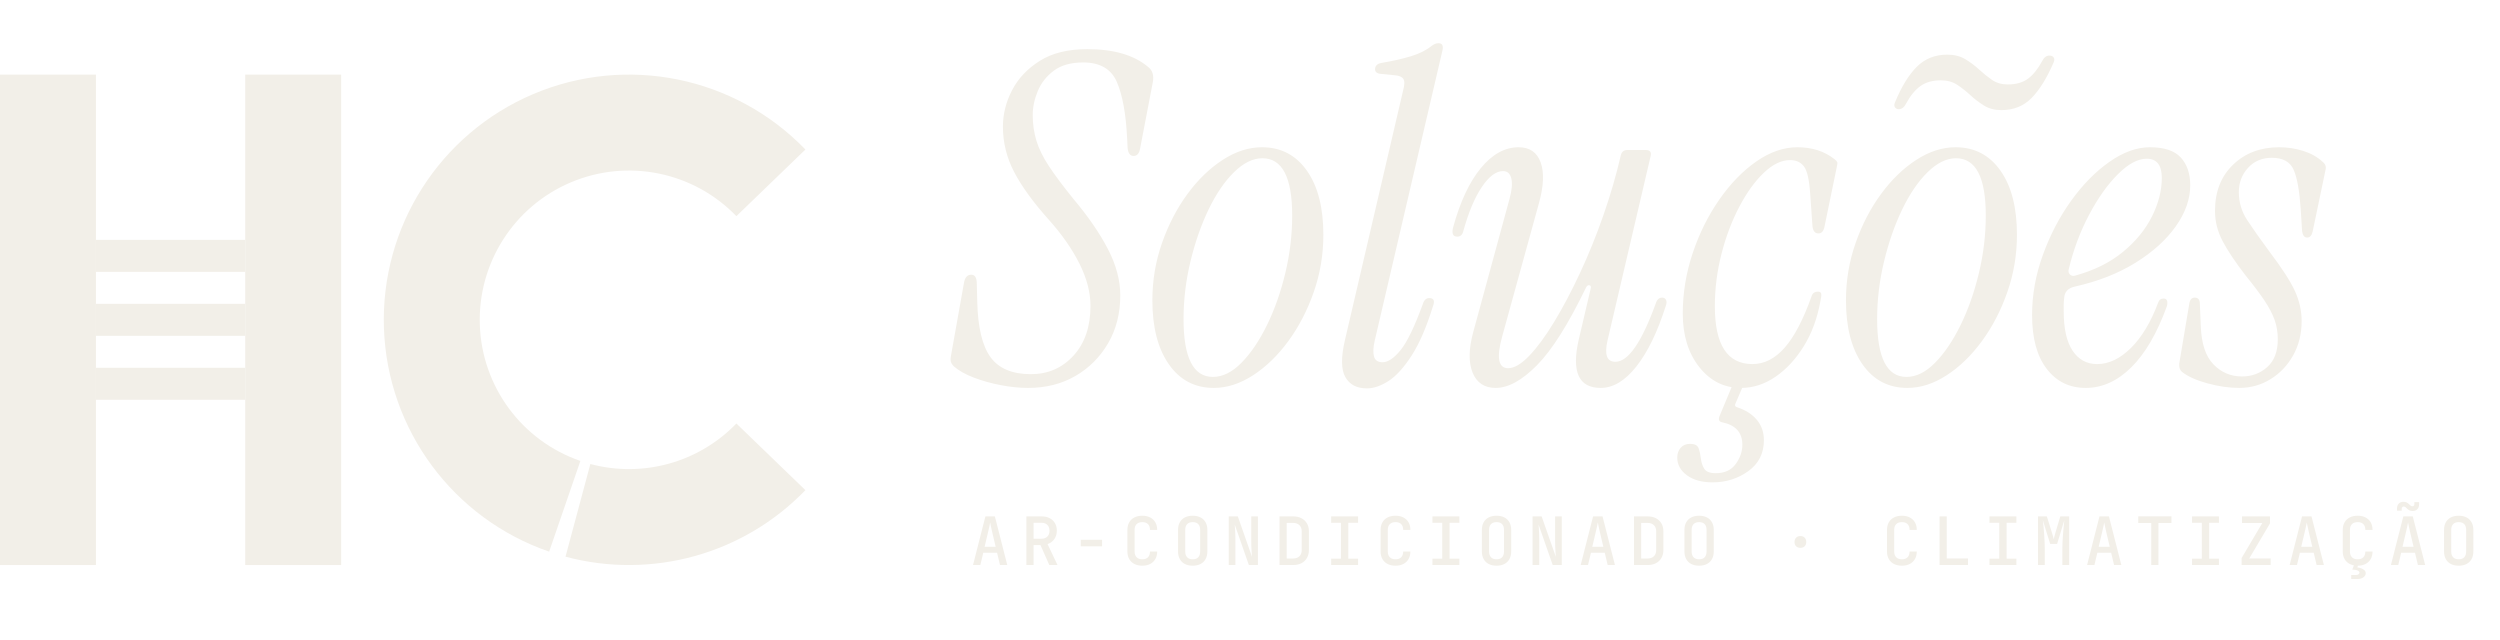
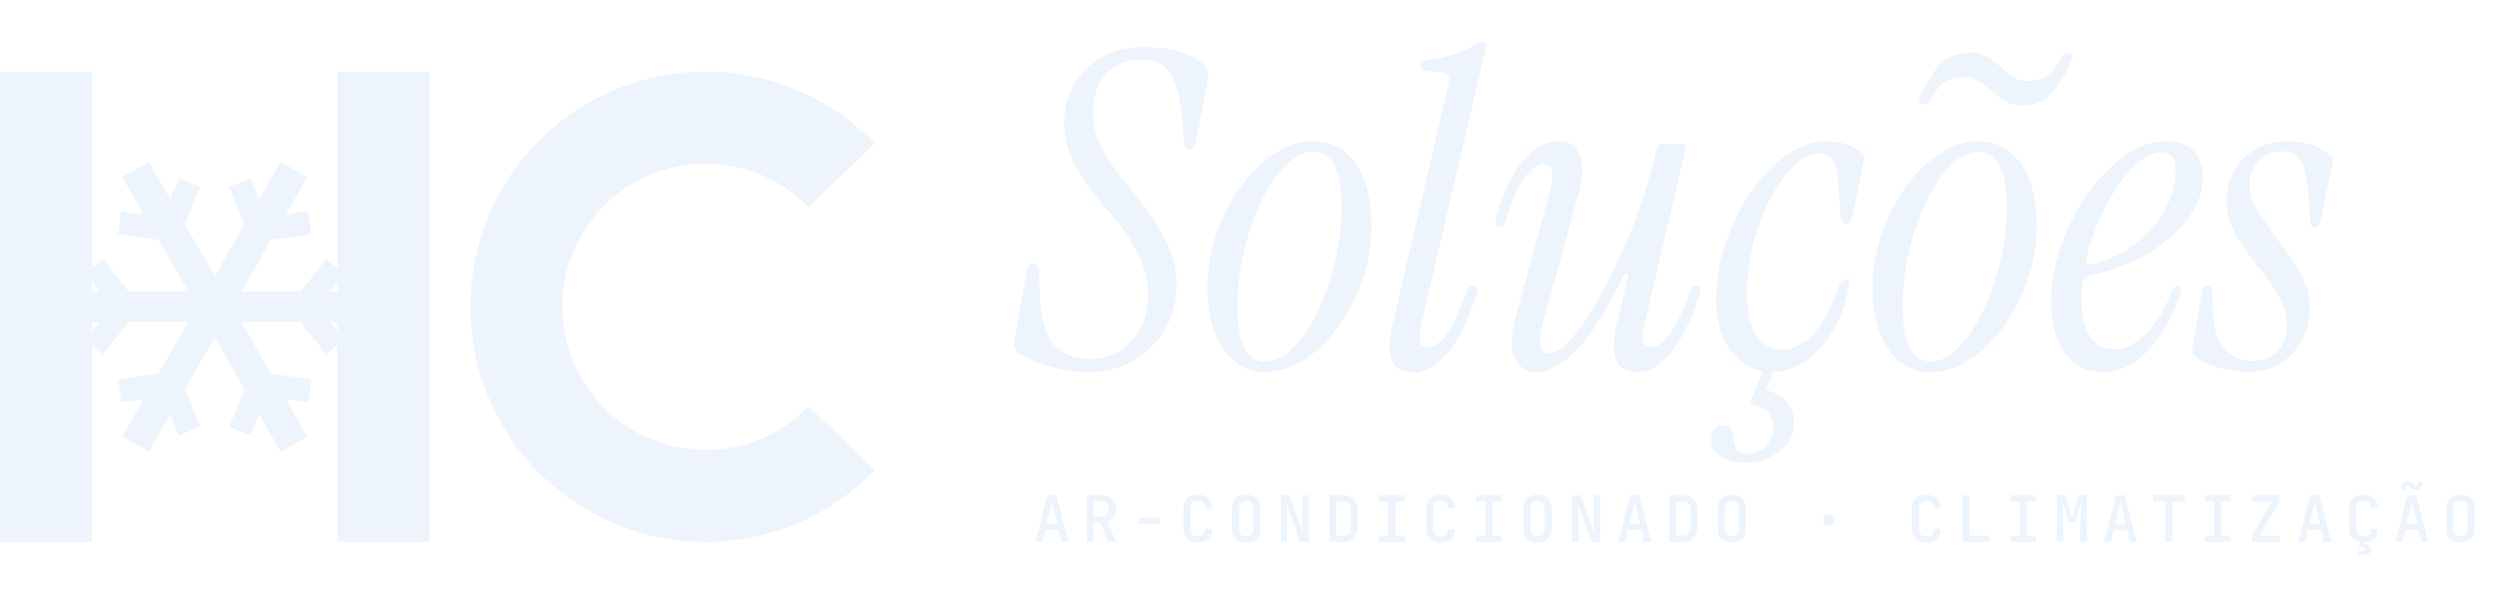
- <svg xmlns="http://www.w3.org/2000/svg" viewBox="0 0 469.0 120">
-   <rect x="0" y="14" width="18" height="92" fill="#f2efe8" />
-   <rect x="46" y="14" width="18" height="92" fill="#f2efe8" />
-   <rect x="18" y="45" width="28" height="6" fill="#f2efe8" />
-   <rect x="18" y="57" width="28" height="6" fill="#f2efe8" />
-   <rect x="18" y="69" width="28" height="6" fill="#f2efe8" />
-   <path d="M144.62 34.30A37 37 0 1 0 105.95 94.98" fill="none" stroke="#f2efe8" stroke-width="18" stroke-linecap="butt" />
-   <path d="M108.42 95.74A37 37 0 0 0 144.62 85.70" fill="none" stroke="#f2efe8" stroke-width="18" stroke-linecap="butt" />
-   <path d="M192.878 72.774Q190.47 72.774 187.761 72.258Q185.052 71.742 182.687 70.839Q180.322 69.936 178.946 68.732Q178.516 68.302 178.387 67.872Q178.258 67.442 178.43 66.582L180.838 53.08Q181.096 51.532 182.214 51.532Q183.246 51.532 183.246 53.252L183.332 56.606Q183.504 63.83 185.826 67.012Q188.148 70.194 193.394 70.194Q198.21 70.194 201.392 66.711Q204.574 63.228 204.574 57.38Q204.574 53.596 202.51 49.468Q200.446 45.34 196.748 41.212Q192.362 36.31 190.255 32.268Q188.148 28.226 188.148 23.754Q188.148 20.228 189.868 16.917Q191.588 13.606 195.071 11.413Q198.554 9.22 203.972 9.22Q211.454 9.22 215.41 12.574Q216.614 13.52 216.27 15.412L213.862 27.968Q213.604 29.258 212.658 29.258Q211.712 29.258 211.54 27.796L211.454 25.99Q211.11 19.024 209.519 15.369Q207.928 11.714 203.198 11.714Q199.758 11.714 197.694 13.262Q195.63 14.81 194.684 17.089Q193.738 19.368 193.738 21.604Q193.738 24.098 194.426 26.377Q195.114 28.656 196.791 31.193Q198.468 33.73 201.392 37.342Q205.52 42.244 207.842 46.716Q210.164 51.188 210.164 55.402Q210.164 60.476 207.885 64.389Q205.606 68.302 201.736 70.538Q197.866 72.774 192.878 72.774ZM227.708 72.774Q222.376 72.774 219.28 68.345Q216.184 63.916 216.184 56.348Q216.184 50.758 217.99 45.598Q219.796 40.438 222.763 36.396Q225.73 32.354 229.385 29.989Q233.04 27.624 236.738 27.624Q242.07 27.624 245.166 32.01Q248.262 36.396 248.262 44.05Q248.262 49.64 246.456 54.8Q244.65 59.96 241.683 64.002Q238.716 68.044 235.061 70.409Q231.406 72.774 227.708 72.774ZM227.536 70.71Q230.288 70.71 232.911 68.044Q235.534 65.378 237.684 60.992Q239.834 56.606 241.124 51.231Q242.414 45.856 242.414 40.438Q242.414 29.688 236.824 29.688Q234.158 29.688 231.492 32.311Q228.826 34.934 226.719 39.32Q224.612 43.706 223.322 49.081Q222.032 54.456 222.032 59.874Q222.032 70.71 227.536 70.71ZM256.432 72.86Q253.594 72.86 252.39 70.753Q251.186 68.646 252.304 63.83L263.226 16.96Q263.656 15.412 263.269 14.81Q262.882 14.208 261.678 14.122L259.098 13.864Q257.808 13.778 257.98 12.746Q258.152 11.972 259.184 11.8Q262.28 11.284 264.688 10.553Q267.096 9.822 268.558 8.618Q269.246 8.102 269.848 8.102Q270.88 8.102 270.622 9.392L257.894 63.916Q257.464 65.808 257.765 66.883Q258.066 67.958 259.356 67.958Q260.904 67.958 262.753 65.679Q264.602 63.4 266.924 57.036Q267.268 55.918 268.128 55.918Q269.418 55.918 268.816 57.466Q267.01 63.314 264.817 66.711Q262.624 70.108 260.474 71.484Q258.324 72.86 256.432 72.86ZM280.598 72.774Q277.416 72.774 276.255 69.893Q275.094 67.012 276.384 62.282L283.178 37.342Q283.866 34.848 283.522 33.472Q283.178 32.096 281.974 32.096Q279.996 32.096 277.975 35.106Q275.954 38.116 274.492 43.448Q274.234 44.394 273.374 44.394Q272.17 44.394 272.6 42.674Q274.578 35.45 277.803 31.537Q281.028 27.624 284.898 27.624Q287.994 27.624 289.026 30.462Q290.058 33.3 288.682 38.202L281.802 63.142Q280.168 69.076 282.92 69.076Q284.64 69.076 286.876 66.754Q289.112 64.432 291.563 60.39Q294.014 56.348 296.422 51.188Q298.83 46.028 300.808 40.352Q302.786 34.676 304.076 29.086Q304.334 28.14 305.28 28.14H308.72Q309.924 28.14 309.666 29.258L301.582 63.83Q300.636 67.872 303.044 67.872Q306.656 67.872 310.612 56.95Q310.956 55.832 311.816 55.832Q312.332 55.832 312.547 56.262Q312.762 56.692 312.504 57.38Q310.182 64.69 307.0 68.732Q303.818 72.774 300.292 72.774Q294.1 72.774 296.164 63.744L298.4 54.198Q298.572 53.596 298.185 53.51Q297.798 53.424 297.54 53.94Q292.552 64.26 288.338 68.517Q284.124 72.774 280.598 72.774ZM326.608 72.774Q321.878 72.774 318.782 68.861Q315.686 64.948 315.686 58.842Q315.686 53.08 317.535 47.533Q319.384 41.986 322.523 37.471Q325.662 32.956 329.489 30.29Q333.316 27.624 337.186 27.624Q341.314 27.624 344.152 29.86Q344.582 30.204 344.668 30.419Q344.754 30.634 344.582 31.322L342.26 42.588Q342.002 43.792 341.142 43.792Q340.196 43.792 340.024 42.502L339.594 36.396Q339.336 32.44 338.433 31.236Q337.53 30.032 335.81 30.032Q333.402 30.032 330.908 32.397Q328.414 34.762 326.307 38.761Q324.2 42.76 322.953 47.619Q321.706 52.478 321.706 57.466Q321.706 68.302 328.758 68.302Q332.112 68.302 334.821 65.206Q337.53 62.11 339.852 55.574Q340.11 54.714 341.056 54.714Q341.572 54.714 341.658 55.101Q341.744 55.488 341.486 56.606Q340.626 61.336 338.39 64.948Q336.154 68.56 333.101 70.667Q330.048 72.774 326.608 72.774ZM327.64 70.882 325.576 75.698Q325.318 76.214 325.834 76.386Q328.242 77.16 329.575 78.751Q330.908 80.342 330.908 82.578Q330.908 86.276 327.984 88.383Q325.06 90.49 321.276 90.49Q318.266 90.49 316.46 89.157Q314.654 87.824 314.654 85.846Q314.654 84.728 315.299 83.997Q315.944 83.266 317.062 83.266Q318.352 83.266 318.653 84.083Q318.954 84.9 319.083 86.018Q319.212 87.136 319.728 87.953Q320.244 88.77 321.878 88.77Q324.372 88.77 325.619 87.05Q326.866 85.33 326.866 83.438Q326.866 79.998 323.082 79.224Q322.222 79.052 322.566 78.106L325.576 70.882ZM357.826 72.774Q352.494 72.774 349.398 68.345Q346.302 63.916 346.302 56.348Q346.302 50.758 348.108 45.598Q349.914 40.438 352.881 36.396Q355.848 32.354 359.503 29.989Q363.158 27.624 366.856 27.624Q372.188 27.624 375.284 32.01Q378.38 36.396 378.38 44.05Q378.38 49.64 376.574 54.8Q374.768 59.96 371.801 64.002Q368.834 68.044 365.179 70.409Q361.524 72.774 357.826 72.774ZM357.654 70.71Q360.406 70.71 363.029 68.044Q365.652 65.378 367.802 60.992Q369.952 56.606 371.242 51.231Q372.532 45.856 372.532 40.438Q372.532 29.688 366.942 29.688Q364.276 29.688 361.61 32.311Q358.944 34.934 356.837 39.32Q354.73 43.706 353.44 49.081Q352.15 54.456 352.15 59.874Q352.15 70.71 357.654 70.71ZM375.456 20.658Q373.564 20.658 372.188 19.798Q370.812 18.938 369.651 17.863Q368.49 16.788 367.2 15.928Q365.91 15.068 364.104 15.068Q361.782 15.068 360.277 16.143Q358.772 17.218 357.568 19.454Q357.052 20.486 356.192 20.486Q355.762 20.486 355.504 20.142Q355.246 19.798 355.504 19.196Q357.31 14.81 359.589 12.531Q361.868 10.252 365.308 10.252Q367.286 10.252 368.705 11.112Q370.124 11.972 371.285 13.047Q372.446 14.122 373.693 14.982Q374.94 15.842 376.66 15.842Q378.982 15.842 380.444 14.767Q381.906 13.692 383.11 11.456Q383.626 10.424 384.486 10.424Q385.002 10.424 385.26 10.768Q385.518 11.112 385.26 11.714Q383.368 16.1 381.132 18.379Q378.896 20.658 375.456 20.658ZM391.28 72.774Q386.722 72.774 383.97 69.205Q381.218 65.636 381.218 59.1Q381.218 53.424 383.239 47.834Q385.26 42.244 388.528 37.686Q391.796 33.128 395.709 30.376Q399.622 27.624 403.32 27.624Q407.362 27.624 409.125 29.559Q410.888 31.494 410.888 34.762Q410.888 38.632 408.179 42.459Q405.47 46.286 400.611 49.296Q395.752 52.306 389.216 53.768Q387.324 54.198 387.238 55.918Q387.152 56.52 387.152 57.165Q387.152 57.81 387.152 58.412Q387.152 63.314 388.829 65.808Q390.506 68.302 393.43 68.302Q396.698 68.302 399.751 65.292Q402.804 62.282 404.868 56.778Q405.126 56.004 405.9 56.004Q406.416 56.004 406.545 56.434Q406.674 56.864 406.502 57.466Q403.75 65.034 399.837 68.904Q395.924 72.774 391.28 72.774ZM388.098 50.5Q387.926 51.102 388.313 51.489Q388.7 51.876 389.302 51.704Q394.634 50.242 398.246 47.275Q401.858 44.308 403.707 40.61Q405.556 36.912 405.556 33.386Q405.556 29.774 402.718 29.774Q400.224 29.774 397.3 32.698Q394.376 35.622 391.882 40.352Q389.388 45.082 388.098 50.5ZM420.09 72.774Q417.252 72.774 414.113 71.914Q410.974 71.054 409.34 69.764Q408.738 69.248 408.824 68.216L410.716 56.95Q410.888 55.832 411.748 55.832Q412.694 55.832 412.694 57.036L412.866 61.164Q413.038 66.066 415.231 68.345Q417.424 70.624 420.606 70.624Q423.358 70.624 425.336 68.861Q427.314 67.098 427.314 63.658Q427.314 61.68 426.712 60.003Q426.11 58.326 424.82 56.391Q423.53 54.456 421.294 51.704Q418.37 47.92 416.951 45.211Q415.532 42.502 415.532 39.578Q415.532 34.16 418.929 30.892Q422.326 27.624 427.572 27.624Q429.894 27.624 432.087 28.312Q434.28 29.0 435.742 30.376Q436.516 30.978 436.258 31.924L433.85 43.448Q433.592 44.566 432.818 44.566Q432.044 44.566 431.872 43.362L431.614 39.234Q431.27 34.074 430.281 31.838Q429.292 29.602 426.196 29.602Q423.444 29.602 421.724 31.494Q420.004 33.386 420.004 36.052Q420.004 38.89 421.552 41.255Q423.1 43.62 425.766 47.232Q429.292 51.876 430.539 54.628Q431.786 57.38 431.786 60.218Q431.786 63.83 430.195 66.668Q428.604 69.506 425.938 71.14Q423.272 72.774 420.09 72.774Z" fill="#f2efe8" />
-   <path d="M182.537 106.0 184.863 96.875H186.637L188.963 106.0H187.6L187.05 103.688H184.463L183.912 106.0ZM184.713 102.575H186.787L186.162 99.938Q186.0 99.237 185.894 98.719Q185.787 98.2 185.75 98.013Q185.713 98.2 185.613 98.719Q185.512 99.237 185.338 99.925ZM192.55 106.0V96.875H195.412Q196.275 96.875 196.913 97.206Q197.55 97.537 197.906 98.137Q198.262 98.737 198.262 99.55Q198.262 100.463 197.794 101.131Q197.325 101.8 196.525 102.075L198.387 106.0H196.85L195.188 102.25H193.9V106.0ZM193.9 101.062H195.412Q196.088 101.062 196.488 100.656Q196.887 100.25 196.887 99.575Q196.887 98.875 196.488 98.475Q196.088 98.075 195.412 98.075H193.9ZM202.75 102.487V101.263H206.75V102.487ZM214.3 106.125Q213.45 106.125 212.819 105.806Q212.188 105.487 211.844 104.881Q211.5 104.275 211.5 103.463V99.412Q211.5 98.588 211.844 97.988Q212.188 97.388 212.819 97.069Q213.45 96.75 214.3 96.75Q215.15 96.75 215.775 97.075Q216.4 97.4 216.744 97.994Q217.088 98.588 217.088 99.412H215.738Q215.738 98.7 215.363 98.325Q214.988 97.95 214.3 97.95Q213.613 97.95 213.231 98.325Q212.85 98.7 212.85 99.4V103.463Q212.85 104.162 213.231 104.544Q213.613 104.925 214.3 104.925Q214.988 104.925 215.363 104.544Q215.738 104.162 215.738 103.463H217.088Q217.088 104.275 216.744 104.875Q216.4 105.475 215.775 105.8Q215.15 106.125 214.3 106.125ZM223.75 106.125Q222.9 106.125 222.281 105.806Q221.662 105.487 221.331 104.881Q221.0 104.275 221.0 103.463V99.412Q221.0 98.588 221.331 97.988Q221.662 97.388 222.281 97.069Q222.9 96.75 223.75 96.75Q224.6 96.75 225.219 97.069Q225.838 97.388 226.169 97.988Q226.5 98.588 226.5 99.4V103.463Q226.5 104.275 226.169 104.881Q225.838 105.487 225.219 105.806Q224.6 106.125 223.75 106.125ZM223.75 104.925Q224.438 104.925 224.794 104.544Q225.15 104.162 225.15 103.463V99.412Q225.15 98.7 224.794 98.325Q224.438 97.95 223.75 97.95Q223.075 97.95 222.712 98.325Q222.35 98.7 222.35 99.412V103.463Q222.35 104.162 222.712 104.544Q223.075 104.925 223.75 104.925ZM230.512 106.0V96.875H232.213L234.875 104.463Q234.85 104.1 234.812 103.6Q234.775 103.1 234.756 102.562Q234.738 102.025 234.738 101.588V96.875H235.988V106.0H234.287L231.637 98.412Q231.662 98.737 231.694 99.225Q231.725 99.713 231.744 100.238Q231.762 100.763 231.762 101.213V106.0ZM240.037 106.0V96.875H242.588Q243.488 96.875 244.15 97.219Q244.812 97.562 245.181 98.188Q245.55 98.812 245.55 99.662V103.2Q245.55 104.037 245.181 104.675Q244.812 105.312 244.15 105.656Q243.488 106.0 242.588 106.0ZM241.387 104.775H242.588Q243.338 104.775 243.769 104.356Q244.2 103.938 244.2 103.2V99.662Q244.2 98.938 243.769 98.519Q243.338 98.1 242.588 98.1H241.387ZM249.725 106.0V104.8H251.562V98.075H249.725V96.875H254.775V98.075H252.938V104.8H254.775V106.0ZM261.8 106.125Q260.95 106.125 260.319 105.806Q259.688 105.487 259.344 104.881Q259.0 104.275 259.0 103.463V99.412Q259.0 98.588 259.344 97.988Q259.688 97.388 260.319 97.069Q260.95 96.75 261.8 96.75Q262.65 96.75 263.275 97.075Q263.9 97.4 264.244 97.994Q264.587 98.588 264.587 99.412H263.238Q263.238 98.7 262.863 98.325Q262.488 97.95 261.8 97.95Q261.113 97.95 260.731 98.325Q260.35 98.7 260.35 99.4V103.463Q260.35 104.162 260.731 104.544Q261.113 104.925 261.8 104.925Q262.488 104.925 262.863 104.544Q263.238 104.162 263.238 103.463H264.587Q264.587 104.275 264.244 104.875Q263.9 105.475 263.275 105.8Q262.65 106.125 261.8 106.125ZM268.725 106.0V104.8H270.562V98.075H268.725V96.875H273.775V98.075H271.938V104.8H273.775V106.0ZM280.75 106.125Q279.9 106.125 279.281 105.806Q278.663 105.487 278.331 104.881Q278.0 104.275 278.0 103.463V99.412Q278.0 98.588 278.331 97.988Q278.663 97.388 279.281 97.069Q279.9 96.75 280.75 96.75Q281.6 96.75 282.219 97.069Q282.837 97.388 283.169 97.988Q283.5 98.588 283.5 99.4V103.463Q283.5 104.275 283.169 104.881Q282.837 105.487 282.219 105.806Q281.6 106.125 280.75 106.125ZM280.75 104.925Q281.438 104.925 281.794 104.544Q282.15 104.162 282.15 103.463V99.412Q282.15 98.7 281.794 98.325Q281.438 97.95 280.75 97.95Q280.075 97.95 279.712 98.325Q279.35 98.7 279.35 99.412V103.463Q279.35 104.162 279.712 104.544Q280.075 104.925 280.75 104.925ZM287.512 106.0V96.875H289.212L291.875 104.463Q291.85 104.1 291.812 103.6Q291.775 103.1 291.756 102.562Q291.738 102.025 291.738 101.588V96.875H292.988V106.0H291.288L288.637 98.412Q288.663 98.737 288.694 99.225Q288.725 99.713 288.744 100.238Q288.762 100.763 288.762 101.213V106.0ZM296.538 106.0 298.863 96.875H300.637L302.962 106.0H301.6L301.05 103.688H298.462L297.913 106.0ZM298.712 102.575H300.788L300.163 99.938Q300.0 99.237 299.894 98.719Q299.788 98.2 299.75 98.013Q299.712 98.2 299.612 98.719Q299.512 99.237 299.337 99.925ZM306.538 106.0V96.875H309.087Q309.988 96.875 310.65 97.219Q311.312 97.562 311.681 98.188Q312.05 98.812 312.05 99.662V103.2Q312.05 104.037 311.681 104.675Q311.312 105.312 310.65 105.656Q309.988 106.0 309.087 106.0ZM307.887 104.775H309.087Q309.837 104.775 310.269 104.356Q310.7 103.938 310.7 103.2V99.662Q310.7 98.938 310.269 98.519Q309.837 98.1 309.087 98.1H307.887ZM318.75 106.125Q317.9 106.125 317.281 105.806Q316.663 105.487 316.331 104.881Q316.0 104.275 316.0 103.463V99.412Q316.0 98.588 316.331 97.988Q316.663 97.388 317.281 97.069Q317.9 96.75 318.75 96.75Q319.6 96.75 320.219 97.069Q320.837 97.388 321.169 97.988Q321.5 98.588 321.5 99.4V103.463Q321.5 104.275 321.169 104.881Q320.837 105.487 320.219 105.806Q319.6 106.125 318.75 106.125ZM318.75 104.925Q319.438 104.925 319.794 104.544Q320.15 104.162 320.15 103.463V99.412Q320.15 98.7 319.794 98.325Q319.438 97.95 318.75 97.95Q318.075 97.95 317.712 98.325Q317.35 98.7 317.35 99.412V103.463Q317.35 104.162 317.712 104.544Q318.075 104.925 318.75 104.925ZM337.75 102.775Q337.25 102.775 336.95 102.481Q336.65 102.188 336.65 101.688Q336.65 101.175 336.95 100.869Q337.25 100.562 337.75 100.562Q338.262 100.562 338.556 100.869Q338.85 101.175 338.85 101.688Q338.85 102.188 338.556 102.481Q338.262 102.775 337.75 102.775ZM356.8 106.125Q355.95 106.125 355.319 105.806Q354.688 105.487 354.344 104.881Q354.0 104.275 354.0 103.463V99.412Q354.0 98.588 354.344 97.988Q354.688 97.388 355.319 97.069Q355.95 96.75 356.8 96.75Q357.65 96.75 358.275 97.075Q358.9 97.4 359.244 97.994Q359.587 98.588 359.587 99.412H358.238Q358.238 98.7 357.863 98.325Q357.488 97.95 356.8 97.95Q356.113 97.95 355.731 98.325Q355.35 98.7 355.35 99.4V103.463Q355.35 104.162 355.731 104.544Q356.113 104.925 356.8 104.925Q357.488 104.925 357.863 104.544Q358.238 104.162 358.238 103.463H359.587Q359.587 104.275 359.244 104.875Q358.9 105.475 358.275 105.8Q357.65 106.125 356.8 106.125ZM363.863 106.0V96.875H365.212V104.763H369.2V106.0ZM373.225 106.0V104.8H375.062V98.075H373.225V96.875H378.275V98.075H376.438V104.8H378.275V106.0ZM382.325 106.0V96.875H383.988L384.9 99.8Q385.038 100.213 385.138 100.594Q385.238 100.975 385.275 101.162Q385.325 100.975 385.419 100.594Q385.512 100.213 385.637 99.8L386.512 96.875H388.175V106.0H386.9V102.925Q386.9 102.338 386.931 101.619Q386.962 100.9 387.025 100.169Q387.087 99.438 387.15 98.769Q387.212 98.1 387.262 97.6L385.913 102.037H384.613L383.238 97.6Q383.3 98.088 383.363 98.731Q383.425 99.375 383.475 100.1Q383.525 100.825 383.562 101.556Q383.6 102.287 383.6 102.925V106.0ZM391.538 106.0 393.863 96.875H395.637L397.962 106.0H396.6L396.05 103.688H393.462L392.913 106.0ZM393.712 102.575H395.788L395.163 99.938Q395.0 99.237 394.894 98.719Q394.788 98.2 394.75 98.013Q394.712 98.2 394.612 98.719Q394.512 99.237 394.337 99.925ZM403.575 106.0V98.112H401.137V96.862H407.363V98.112H404.925V106.0ZM411.225 106.0V104.8H413.062V98.075H411.225V96.875H416.275V98.075H414.438V104.8H416.275V106.0ZM420.525 106.0V104.688L424.413 98.112H420.6V96.875H425.85V98.188L421.962 104.763H425.975V106.0ZM429.538 106.0 431.863 96.875H433.637L435.962 106.0H434.6L434.05 103.688H431.462L430.913 106.0ZM431.712 102.575H433.788L433.163 99.938Q433.0 99.237 432.894 98.719Q432.788 98.2 432.75 98.013Q432.712 98.2 432.612 98.719Q432.512 99.237 432.337 99.925ZM441.087 108.625V107.875H442.0Q442.288 107.875 442.462 107.731Q442.637 107.588 442.637 107.425Q442.637 107.188 442.281 107.025Q441.925 106.862 441.288 106.862L441.725 105.713H442.488L442.238 106.45Q442.575 106.487 442.944 106.612Q443.312 106.737 443.562 106.969Q443.812 107.2 443.812 107.55Q443.812 107.987 443.381 108.306Q442.95 108.625 442.238 108.625ZM442.3 106.125Q441.45 106.125 440.819 105.806Q440.188 105.487 439.844 104.881Q439.5 104.275 439.5 103.463V99.412Q439.5 98.588 439.844 97.988Q440.188 97.388 440.819 97.069Q441.45 96.75 442.3 96.75Q443.15 96.75 443.775 97.075Q444.4 97.4 444.744 97.994Q445.087 98.588 445.087 99.412H443.738Q443.738 98.7 443.363 98.325Q442.988 97.95 442.3 97.95Q441.613 97.95 441.231 98.325Q440.85 98.7 440.85 99.4V103.463Q440.85 104.162 441.231 104.544Q441.613 104.925 442.3 104.925Q442.988 104.925 443.363 104.544Q443.738 104.162 443.738 103.463H445.087Q445.087 104.275 444.744 104.875Q444.4 105.475 443.775 105.8Q443.15 106.125 442.3 106.125ZM448.538 106.0 450.863 96.875H452.637L454.962 106.0H453.6L453.05 103.688H450.462L449.913 106.0ZM450.712 102.575H452.788L452.163 99.938Q452.0 99.237 451.894 98.719Q451.788 98.2 451.75 98.013Q451.712 98.2 451.612 98.719Q451.512 99.237 451.337 99.925ZM452.625 95.862Q452.238 95.862 452.0 95.737Q451.762 95.612 451.6 95.45Q451.438 95.287 451.288 95.156Q451.137 95.025 450.938 95.025Q450.775 95.025 450.669 95.138Q450.562 95.25 450.562 95.463V95.8H449.675V95.412Q449.675 94.825 450.006 94.481Q450.337 94.138 450.875 94.138Q451.262 94.138 451.5 94.263Q451.738 94.388 451.9 94.55Q452.062 94.713 452.212 94.844Q452.363 94.975 452.562 94.975Q452.738 94.975 452.837 94.869Q452.938 94.763 452.938 94.562V94.2H453.825V94.588Q453.825 95.175 453.5 95.519Q453.175 95.862 452.625 95.862ZM461.25 106.125Q460.4 106.125 459.781 105.806Q459.163 105.487 458.831 104.881Q458.5 104.275 458.5 103.463V99.412Q458.5 98.588 458.831 97.988Q459.163 97.388 459.781 97.069Q460.4 96.75 461.25 96.75Q462.1 96.75 462.719 97.069Q463.337 97.388 463.669 97.988Q464.0 98.588 464.0 99.4V103.463Q464.0 104.275 463.669 104.881Q463.337 105.487 462.719 105.806Q462.1 106.125 461.25 106.125ZM461.25 104.925Q461.938 104.925 462.294 104.544Q462.65 104.162 462.65 103.463V99.412Q462.65 98.7 462.294 98.325Q461.938 97.95 461.25 97.95Q460.575 97.95 460.212 98.325Q459.85 98.7 459.85 99.412V103.463Q459.85 104.162 460.212 104.544Q460.575 104.925 461.25 104.925Z" fill="#f2efe8" />
+ <svg xmlns="http://www.w3.org/2000/svg" viewBox="0 0 489.0 120">
+   <path d="M42.00 60.00L73.00 60.00" stroke="#eef4fb" stroke-width="6" stroke-linecap="butt" fill="none" />
+   <path d="M59.36 60.00L65.52 52.12" stroke="#eef4fb" stroke-width="4.5" stroke-linecap="butt" fill="none" />
+   <path d="M59.36 60.00L65.52 67.88" stroke="#eef4fb" stroke-width="4.5" stroke-linecap="butt" fill="none" />
+   <path d="M42.00 60.00L57.50 86.85" stroke="#eef4fb" stroke-width="6" stroke-linecap="butt" fill="none" />
+   <path d="M50.68 75.03L60.58 76.43" stroke="#eef4fb" stroke-width="4.5" stroke-linecap="butt" fill="none" />
+   <path d="M50.68 75.03L46.93 84.31" stroke="#eef4fb" stroke-width="4.5" stroke-linecap="butt" fill="none" />
+   <path d="M42.00 60.00L26.50 86.85" stroke="#eef4fb" stroke-width="6" stroke-linecap="butt" fill="none" />
+   <path d="M33.32 75.03L37.07 84.31" stroke="#eef4fb" stroke-width="4.5" stroke-linecap="butt" fill="none" />
+   <path d="M33.32 75.03L23.42 76.43" stroke="#eef4fb" stroke-width="4.5" stroke-linecap="butt" fill="none" />
+   <path d="M42.00 60.00L11.00 60.00" stroke="#eef4fb" stroke-width="6" stroke-linecap="butt" fill="none" />
+   <path d="M24.64 60.00L18.48 67.88" stroke="#eef4fb" stroke-width="4.5" stroke-linecap="butt" fill="none" />
+   <path d="M24.64 60.00L18.48 52.12" stroke="#eef4fb" stroke-width="4.5" stroke-linecap="butt" fill="none" />
+   <path d="M42.00 60.00L26.50 33.15" stroke="#eef4fb" stroke-width="6" stroke-linecap="butt" fill="none" />
+   <path d="M33.32 44.97L23.42 43.57" stroke="#eef4fb" stroke-width="4.5" stroke-linecap="butt" fill="none" />
+   <path d="M33.32 44.97L37.07 35.69" stroke="#eef4fb" stroke-width="4.5" stroke-linecap="butt" fill="none" />
+   <path d="M42.00 60.00L57.50 33.15" stroke="#eef4fb" stroke-width="6" stroke-linecap="butt" fill="none" />
+   <path d="M50.68 44.97L46.93 35.69" stroke="#eef4fb" stroke-width="4.5" stroke-linecap="butt" fill="none" />
+   <path d="M50.68 44.97L60.58 43.57" stroke="#eef4fb" stroke-width="4.5" stroke-linecap="butt" fill="none" />
+   <rect x="0" y="14" width="18" height="92" fill="#eef4fb" />
+   <rect x="66" y="14" width="18" height="92" fill="#eef4fb" />
+   <path d="M164.62 34.30A37 37 0 1 0 164.62 85.70" fill="none" stroke="#eef4fb" stroke-width="18" />
+   <path d="M212.878 72.774Q210.47 72.774 207.761 72.258Q205.052 71.742 202.687 70.839Q200.322 69.936 198.946 68.732Q198.516 68.302 198.387 67.872Q198.258 67.442 198.43 66.582L200.838 53.08Q201.096 51.532 202.214 51.532Q203.246 51.532 203.246 53.252L203.332 56.606Q203.504 63.83 205.826 67.012Q208.148 70.194 213.394 70.194Q218.21 70.194 221.392 66.711Q224.574 63.228 224.574 57.38Q224.574 53.596 222.51 49.468Q220.446 45.34 216.748 41.212Q212.362 36.31 210.255 32.268Q208.148 28.226 208.148 23.754Q208.148 20.228 209.868 16.917Q211.588 13.606 215.071 11.413Q218.554 9.22 223.972 9.22Q231.454 9.22 235.41 12.574Q236.614 13.52 236.27 15.412L233.862 27.968Q233.604 29.258 232.658 29.258Q231.712 29.258 231.54 27.796L231.454 25.99Q231.11 19.024 229.519 15.369Q227.928 11.714 223.198 11.714Q219.758 11.714 217.694 13.262Q215.63 14.81 214.684 17.089Q213.738 19.368 213.738 21.604Q213.738 24.098 214.426 26.377Q215.114 28.656 216.791 31.193Q218.468 33.73 221.392 37.342Q225.52 42.244 227.842 46.716Q230.164 51.188 230.164 55.402Q230.164 60.476 227.885 64.389Q225.606 68.302 221.736 70.538Q217.866 72.774 212.878 72.774ZM247.708 72.774Q242.376 72.774 239.28 68.345Q236.184 63.916 236.184 56.348Q236.184 50.758 237.99 45.598Q239.796 40.438 242.763 36.396Q245.73 32.354 249.385 29.989Q253.04 27.624 256.738 27.624Q262.07 27.624 265.166 32.01Q268.262 36.396 268.262 44.05Q268.262 49.64 266.456 54.8Q264.65 59.96 261.683 64.002Q258.716 68.044 255.061 70.409Q251.406 72.774 247.708 72.774ZM247.536 70.71Q250.288 70.71 252.911 68.044Q255.534 65.378 257.684 60.992Q259.834 56.606 261.124 51.231Q262.414 45.856 262.414 40.438Q262.414 29.688 256.824 29.688Q254.158 29.688 251.492 32.311Q248.826 34.934 246.719 39.32Q244.612 43.706 243.322 49.081Q242.032 54.456 242.032 59.874Q242.032 70.71 247.536 70.71ZM276.432 72.86Q273.594 72.86 272.39 70.753Q271.186 68.646 272.304 63.83L283.226 16.96Q283.656 15.412 283.269 14.81Q282.882 14.208 281.678 14.122L279.098 13.864Q277.808 13.778 277.98 12.746Q278.152 11.972 279.184 11.8Q282.28 11.284 284.688 10.553Q287.096 9.822 288.558 8.618Q289.246 8.102 289.848 8.102Q290.88 8.102 290.622 9.392L277.894 63.916Q277.464 65.808 277.765 66.883Q278.066 67.958 279.356 67.958Q280.904 67.958 282.753 65.679Q284.602 63.4 286.924 57.036Q287.268 55.918 288.128 55.918Q289.418 55.918 288.816 57.466Q287.01 63.314 284.817 66.711Q282.624 70.108 280.474 71.484Q278.324 72.86 276.432 72.86ZM300.598 72.774Q297.416 72.774 296.255 69.893Q295.094 67.012 296.384 62.282L303.178 37.342Q303.866 34.848 303.522 33.472Q303.178 32.096 301.974 32.096Q299.996 32.096 297.975 35.106Q295.954 38.116 294.492 43.448Q294.234 44.394 293.374 44.394Q292.17 44.394 292.6 42.674Q294.578 35.45 297.803 31.537Q301.028 27.624 304.898 27.624Q307.994 27.624 309.026 30.462Q310.058 33.3 308.682 38.202L301.802 63.142Q300.168 69.076 302.92 69.076Q304.64 69.076 306.876 66.754Q309.112 64.432 311.563 60.39Q314.014 56.348 316.422 51.188Q318.83 46.028 320.808 40.352Q322.786 34.676 324.076 29.086Q324.334 28.14 325.28 28.14H328.72Q329.924 28.14 329.666 29.258L321.582 63.83Q320.636 67.872 323.044 67.872Q326.656 67.872 330.612 56.95Q330.956 55.832 331.816 55.832Q332.332 55.832 332.547 56.262Q332.762 56.692 332.504 57.38Q330.182 64.69 327.0 68.732Q323.818 72.774 320.292 72.774Q314.1 72.774 316.164 63.744L318.4 54.198Q318.572 53.596 318.185 53.51Q317.798 53.424 317.54 53.94Q312.552 64.26 308.338 68.517Q304.124 72.774 300.598 72.774ZM346.608 72.774Q341.878 72.774 338.782 68.861Q335.686 64.948 335.686 58.842Q335.686 53.08 337.535 47.533Q339.384 41.986 342.523 37.471Q345.662 32.956 349.489 30.29Q353.316 27.624 357.186 27.624Q361.314 27.624 364.152 29.86Q364.582 30.204 364.668 30.419Q364.754 30.634 364.582 31.322L362.26 42.588Q362.002 43.792 361.142 43.792Q360.196 43.792 360.024 42.502L359.594 36.396Q359.336 32.44 358.433 31.236Q357.53 30.032 355.81 30.032Q353.402 30.032 350.908 32.397Q348.414 34.762 346.307 38.761Q344.2 42.76 342.953 47.619Q341.706 52.478 341.706 57.466Q341.706 68.302 348.758 68.302Q352.112 68.302 354.821 65.206Q357.53 62.11 359.852 55.574Q360.11 54.714 361.056 54.714Q361.572 54.714 361.658 55.101Q361.744 55.488 361.486 56.606Q360.626 61.336 358.39 64.948Q356.154 68.56 353.101 70.667Q350.048 72.774 346.608 72.774ZM347.64 70.882 345.576 75.698Q345.318 76.214 345.834 76.386Q348.242 77.16 349.575 78.751Q350.908 80.342 350.908 82.578Q350.908 86.276 347.984 88.383Q345.06 90.49 341.276 90.49Q338.266 90.49 336.46 89.157Q334.654 87.824 334.654 85.846Q334.654 84.728 335.299 83.997Q335.944 83.266 337.062 83.266Q338.352 83.266 338.653 84.083Q338.954 84.9 339.083 86.018Q339.212 87.136 339.728 87.953Q340.244 88.77 341.878 88.77Q344.372 88.77 345.619 87.05Q346.866 85.33 346.866 83.438Q346.866 79.998 343.082 79.224Q342.222 79.052 342.566 78.106L345.576 70.882ZM377.826 72.774Q372.494 72.774 369.398 68.345Q366.302 63.916 366.302 56.348Q366.302 50.758 368.108 45.598Q369.914 40.438 372.881 36.396Q375.848 32.354 379.503 29.989Q383.158 27.624 386.856 27.624Q392.188 27.624 395.284 32.01Q398.38 36.396 398.38 44.05Q398.38 49.64 396.574 54.8Q394.768 59.96 391.801 64.002Q388.834 68.044 385.179 70.409Q381.524 72.774 377.826 72.774ZM377.654 70.71Q380.406 70.71 383.029 68.044Q385.652 65.378 387.802 60.992Q389.952 56.606 391.242 51.231Q392.532 45.856 392.532 40.438Q392.532 29.688 386.942 29.688Q384.276 29.688 381.61 32.311Q378.944 34.934 376.837 39.32Q374.73 43.706 373.44 49.081Q372.15 54.456 372.15 59.874Q372.15 70.71 377.654 70.71ZM395.456 20.658Q393.564 20.658 392.188 19.798Q390.812 18.938 389.651 17.863Q388.49 16.788 387.2 15.928Q385.91 15.068 384.104 15.068Q381.782 15.068 380.277 16.143Q378.772 17.218 377.568 19.454Q377.052 20.486 376.192 20.486Q375.762 20.486 375.504 20.142Q375.246 19.798 375.504 19.196Q377.31 14.81 379.589 12.531Q381.868 10.252 385.308 10.252Q387.286 10.252 388.705 11.112Q390.124 11.972 391.285 13.047Q392.446 14.122 393.693 14.982Q394.94 15.842 396.66 15.842Q398.982 15.842 400.444 14.767Q401.906 13.692 403.11 11.456Q403.626 10.424 404.486 10.424Q405.002 10.424 405.26 10.768Q405.518 11.112 405.26 11.714Q403.368 16.1 401.132 18.379Q398.896 20.658 395.456 20.658ZM411.28 72.774Q406.722 72.774 403.97 69.205Q401.218 65.636 401.218 59.1Q401.218 53.424 403.239 47.834Q405.26 42.244 408.528 37.686Q411.796 33.128 415.709 30.376Q419.622 27.624 423.32 27.624Q427.362 27.624 429.125 29.559Q430.888 31.494 430.888 34.762Q430.888 38.632 428.179 42.459Q425.47 46.286 420.611 49.296Q415.752 52.306 409.216 53.768Q407.324 54.198 407.238 55.918Q407.152 56.52 407.152 57.165Q407.152 57.81 407.152 58.412Q407.152 63.314 408.829 65.808Q410.506 68.302 413.43 68.302Q416.698 68.302 419.751 65.292Q422.804 62.282 424.868 56.778Q425.126 56.004 425.9 56.004Q426.416 56.004 426.545 56.434Q426.674 56.864 426.502 57.466Q423.75 65.034 419.837 68.904Q415.924 72.774 411.28 72.774ZM408.098 50.5Q407.926 51.102 408.313 51.489Q408.7 51.876 409.302 51.704Q414.634 50.242 418.246 47.275Q421.858 44.308 423.707 40.61Q425.556 36.912 425.556 33.386Q425.556 29.774 422.718 29.774Q420.224 29.774 417.3 32.698Q414.376 35.622 411.882 40.352Q409.388 45.082 408.098 50.5ZM440.09 72.774Q437.252 72.774 434.113 71.914Q430.974 71.054 429.34 69.764Q428.738 69.248 428.824 68.216L430.716 56.95Q430.888 55.832 431.748 55.832Q432.694 55.832 432.694 57.036L432.866 61.164Q433.038 66.066 435.231 68.345Q437.424 70.624 440.606 70.624Q443.358 70.624 445.336 68.861Q447.314 67.098 447.314 63.658Q447.314 61.68 446.712 60.003Q446.11 58.326 444.82 56.391Q443.53 54.456 441.294 51.704Q438.37 47.92 436.951 45.211Q435.532 42.502 435.532 39.578Q435.532 34.16 438.929 30.892Q442.326 27.624 447.572 27.624Q449.894 27.624 452.087 28.312Q454.28 29.0 455.742 30.376Q456.516 30.978 456.258 31.924L453.85 43.448Q453.592 44.566 452.818 44.566Q452.044 44.566 451.872 43.362L451.614 39.234Q451.27 34.074 450.281 31.838Q449.292 29.602 446.196 29.602Q443.444 29.602 441.724 31.494Q440.004 33.386 440.004 36.052Q440.004 38.89 441.552 41.255Q443.1 43.62 445.766 47.232Q449.292 51.876 450.539 54.628Q451.786 57.38 451.786 60.218Q451.786 63.83 450.195 66.668Q448.604 69.506 445.938 71.14Q443.272 72.774 440.09 72.774Z" fill="#eef4fb" />
+   <path d="M202.537 106.0 204.863 96.875H206.637L208.963 106.0H207.6L207.05 103.688H204.463L203.912 106.0ZM204.713 102.575H206.787L206.162 99.938Q206.0 99.237 205.894 98.719Q205.787 98.2 205.75 98.013Q205.713 98.2 205.613 98.719Q205.512 99.237 205.338 99.925ZM212.55 106.0V96.875H215.412Q216.275 96.875 216.913 97.206Q217.55 97.537 217.906 98.137Q218.262 98.737 218.262 99.55Q218.262 100.463 217.794 101.131Q217.325 101.8 216.525 102.075L218.387 106.0H216.85L215.188 102.25H213.9V106.0ZM213.9 101.062H215.412Q216.088 101.062 216.488 100.656Q216.887 100.25 216.887 99.575Q216.887 98.875 216.488 98.475Q216.088 98.075 215.412 98.075H213.9ZM222.75 102.487V101.263H226.75V102.487ZM234.3 106.125Q233.45 106.125 232.819 105.806Q232.188 105.487 231.844 104.881Q231.5 104.275 231.5 103.463V99.412Q231.5 98.588 231.844 97.988Q232.188 97.388 232.819 97.069Q233.45 96.75 234.3 96.75Q235.15 96.75 235.775 97.075Q236.4 97.4 236.744 97.994Q237.088 98.588 237.088 99.412H235.738Q235.738 98.7 235.363 98.325Q234.988 97.95 234.3 97.95Q233.613 97.95 233.231 98.325Q232.85 98.7 232.85 99.4V103.463Q232.85 104.162 233.231 104.544Q233.613 104.925 234.3 104.925Q234.988 104.925 235.363 104.544Q235.738 104.162 235.738 103.463H237.088Q237.088 104.275 236.744 104.875Q236.4 105.475 235.775 105.8Q235.15 106.125 234.3 106.125ZM243.75 106.125Q242.9 106.125 242.281 105.806Q241.662 105.487 241.331 104.881Q241.0 104.275 241.0 103.463V99.412Q241.0 98.588 241.331 97.988Q241.662 97.388 242.281 97.069Q242.9 96.75 243.75 96.75Q244.6 96.75 245.219 97.069Q245.838 97.388 246.169 97.988Q246.5 98.588 246.5 99.4V103.463Q246.5 104.275 246.169 104.881Q245.838 105.487 245.219 105.806Q244.6 106.125 243.75 106.125ZM243.75 104.925Q244.438 104.925 244.794 104.544Q245.15 104.162 245.15 103.463V99.412Q245.15 98.7 244.794 98.325Q244.438 97.95 243.75 97.95Q243.075 97.95 242.712 98.325Q242.35 98.7 242.35 99.412V103.463Q242.35 104.162 242.712 104.544Q243.075 104.925 243.75 104.925ZM250.512 106.0V96.875H252.213L254.875 104.463Q254.85 104.1 254.812 103.6Q254.775 103.1 254.756 102.562Q254.738 102.025 254.738 101.588V96.875H255.988V106.0H254.287L251.637 98.412Q251.662 98.737 251.694 99.225Q251.725 99.713 251.744 100.238Q251.762 100.763 251.762 101.213V106.0ZM260.038 106.0V96.875H262.587Q263.488 96.875 264.15 97.219Q264.812 97.562 265.181 98.188Q265.55 98.812 265.55 99.662V103.2Q265.55 104.037 265.181 104.675Q264.812 105.312 264.15 105.656Q263.488 106.0 262.587 106.0ZM261.387 104.775H262.587Q263.337 104.775 263.769 104.356Q264.2 103.938 264.2 103.2V99.662Q264.2 98.938 263.769 98.519Q263.337 98.1 262.587 98.1H261.387ZM269.725 106.0V104.8H271.562V98.075H269.725V96.875H274.775V98.075H272.938V104.8H274.775V106.0ZM281.8 106.125Q280.95 106.125 280.319 105.806Q279.688 105.487 279.344 104.881Q279.0 104.275 279.0 103.463V99.412Q279.0 98.588 279.344 97.988Q279.688 97.388 280.319 97.069Q280.95 96.75 281.8 96.75Q282.65 96.75 283.275 97.075Q283.9 97.4 284.244 97.994Q284.587 98.588 284.587 99.412H283.238Q283.238 98.7 282.863 98.325Q282.488 97.95 281.8 97.95Q281.113 97.95 280.731 98.325Q280.35 98.7 280.35 99.4V103.463Q280.35 104.162 280.731 104.544Q281.113 104.925 281.8 104.925Q282.488 104.925 282.863 104.544Q283.238 104.162 283.238 103.463H284.587Q284.587 104.275 284.244 104.875Q283.9 105.475 283.275 105.8Q282.65 106.125 281.8 106.125ZM288.725 106.0V104.8H290.562V98.075H288.725V96.875H293.775V98.075H291.938V104.8H293.775V106.0ZM300.75 106.125Q299.9 106.125 299.281 105.806Q298.663 105.487 298.331 104.881Q298.0 104.275 298.0 103.463V99.412Q298.0 98.588 298.331 97.988Q298.663 97.388 299.281 97.069Q299.9 96.75 300.75 96.75Q301.6 96.75 302.219 97.069Q302.837 97.388 303.169 97.988Q303.5 98.588 303.5 99.4V103.463Q303.5 104.275 303.169 104.881Q302.837 105.487 302.219 105.806Q301.6 106.125 300.75 106.125ZM300.75 104.925Q301.438 104.925 301.794 104.544Q302.15 104.162 302.15 103.463V99.412Q302.15 98.7 301.794 98.325Q301.438 97.95 300.75 97.95Q300.075 97.95 299.712 98.325Q299.35 98.7 299.35 99.412V103.463Q299.35 104.162 299.712 104.544Q300.075 104.925 300.75 104.925ZM307.512 106.0V96.875H309.212L311.875 104.463Q311.85 104.1 311.812 103.6Q311.775 103.1 311.756 102.562Q311.738 102.025 311.738 101.588V96.875H312.988V106.0H311.288L308.637 98.412Q308.663 98.737 308.694 99.225Q308.725 99.713 308.744 100.238Q308.762 100.763 308.762 101.213V106.0ZM316.538 106.0 318.863 96.875H320.637L322.962 106.0H321.6L321.05 103.688H318.462L317.913 106.0ZM318.712 102.575H320.788L320.163 99.938Q320.0 99.237 319.894 98.719Q319.788 98.2 319.75 98.013Q319.712 98.2 319.612 98.719Q319.512 99.237 319.337 99.925ZM326.538 106.0V96.875H329.087Q329.988 96.875 330.65 97.219Q331.312 97.562 331.681 98.188Q332.05 98.812 332.05 99.662V103.2Q332.05 104.037 331.681 104.675Q331.312 105.312 330.65 105.656Q329.988 106.0 329.087 106.0ZM327.887 104.775H329.087Q329.837 104.775 330.269 104.356Q330.7 103.938 330.7 103.2V99.662Q330.7 98.938 330.269 98.519Q329.837 98.1 329.087 98.1H327.887ZM338.75 106.125Q337.9 106.125 337.281 105.806Q336.663 105.487 336.331 104.881Q336.0 104.275 336.0 103.463V99.412Q336.0 98.588 336.331 97.988Q336.663 97.388 337.281 97.069Q337.9 96.75 338.75 96.75Q339.6 96.75 340.219 97.069Q340.837 97.388 341.169 97.988Q341.5 98.588 341.5 99.4V103.463Q341.5 104.275 341.169 104.881Q340.837 105.487 340.219 105.806Q339.6 106.125 338.75 106.125ZM338.75 104.925Q339.438 104.925 339.794 104.544Q340.15 104.162 340.15 103.463V99.412Q340.15 98.7 339.794 98.325Q339.438 97.95 338.75 97.95Q338.075 97.95 337.712 98.325Q337.35 98.7 337.35 99.412V103.463Q337.35 104.162 337.712 104.544Q338.075 104.925 338.75 104.925ZM357.75 102.775Q357.25 102.775 356.95 102.481Q356.65 102.188 356.65 101.688Q356.65 101.175 356.95 100.869Q357.25 100.562 357.75 100.562Q358.262 100.562 358.556 100.869Q358.85 101.175 358.85 101.688Q358.85 102.188 358.556 102.481Q358.262 102.775 357.75 102.775ZM376.8 106.125Q375.95 106.125 375.319 105.806Q374.688 105.487 374.344 104.881Q374.0 104.275 374.0 103.463V99.412Q374.0 98.588 374.344 97.988Q374.688 97.388 375.319 97.069Q375.95 96.75 376.8 96.75Q377.65 96.75 378.275 97.075Q378.9 97.4 379.244 97.994Q379.587 98.588 379.587 99.412H378.238Q378.238 98.7 377.863 98.325Q377.488 97.95 376.8 97.95Q376.113 97.95 375.731 98.325Q375.35 98.7 375.35 99.4V103.463Q375.35 104.162 375.731 104.544Q376.113 104.925 376.8 104.925Q377.488 104.925 377.863 104.544Q378.238 104.162 378.238 103.463H379.587Q379.587 104.275 379.244 104.875Q378.9 105.475 378.275 105.8Q377.65 106.125 376.8 106.125ZM383.863 106.0V96.875H385.212V104.763H389.2V106.0ZM393.225 106.0V104.8H395.062V98.075H393.225V96.875H398.275V98.075H396.438V104.8H398.275V106.0ZM402.325 106.0V96.875H403.988L404.9 99.8Q405.038 100.213 405.138 100.594Q405.238 100.975 405.275 101.162Q405.325 100.975 405.419 100.594Q405.512 100.213 405.637 99.8L406.512 96.875H408.175V106.0H406.9V102.925Q406.9 102.338 406.931 101.619Q406.962 100.9 407.025 100.169Q407.087 99.438 407.15 98.769Q407.212 98.1 407.262 97.6L405.913 102.037H404.613L403.238 97.6Q403.3 98.088 403.363 98.731Q403.425 99.375 403.475 100.1Q403.525 100.825 403.562 101.556Q403.6 102.287 403.6 102.925V106.0ZM411.538 106.0 413.863 96.875H415.637L417.962 106.0H416.6L416.05 103.688H413.462L412.913 106.0ZM413.712 102.575H415.788L415.163 99.938Q415.0 99.237 414.894 98.719Q414.788 98.2 414.75 98.013Q414.712 98.2 414.612 98.719Q414.512 99.237 414.337 99.925ZM423.575 106.0V98.112H421.137V96.862H427.363V98.112H424.925V106.0ZM431.225 106.0V104.8H433.062V98.075H431.225V96.875H436.275V98.075H434.438V104.8H436.275V106.0ZM440.525 106.0V104.688L444.413 98.112H440.6V96.875H445.85V98.188L441.962 104.763H445.975V106.0ZM449.538 106.0 451.863 96.875H453.637L455.962 106.0H454.6L454.05 103.688H451.462L450.913 106.0ZM451.712 102.575H453.788L453.163 99.938Q453.0 99.237 452.894 98.719Q452.788 98.2 452.75 98.013Q452.712 98.2 452.612 98.719Q452.512 99.237 452.337 99.925ZM461.087 108.625V107.875H462.0Q462.288 107.875 462.462 107.731Q462.637 107.588 462.637 107.425Q462.637 107.188 462.281 107.025Q461.925 106.862 461.288 106.862L461.725 105.713H462.488L462.238 106.45Q462.575 106.487 462.944 106.612Q463.312 106.737 463.562 106.969Q463.812 107.2 463.812 107.55Q463.812 107.987 463.381 108.306Q462.95 108.625 462.238 108.625ZM462.3 106.125Q461.45 106.125 460.819 105.806Q460.188 105.487 459.844 104.881Q459.5 104.275 459.5 103.463V99.412Q459.5 98.588 459.844 97.988Q460.188 97.388 460.819 97.069Q461.45 96.75 462.3 96.75Q463.15 96.75 463.775 97.075Q464.4 97.4 464.744 97.994Q465.087 98.588 465.087 99.412H463.738Q463.738 98.7 463.363 98.325Q462.988 97.95 462.3 97.95Q461.613 97.95 461.231 98.325Q460.85 98.7 460.85 99.4V103.463Q460.85 104.162 461.231 104.544Q461.613 104.925 462.3 104.925Q462.988 104.925 463.363 104.544Q463.738 104.162 463.738 103.463H465.087Q465.087 104.275 464.744 104.875Q464.4 105.475 463.775 105.8Q463.15 106.125 462.3 106.125ZM468.538 106.0 470.863 96.875H472.637L474.962 106.0H473.6L473.05 103.688H470.462L469.913 106.0ZM470.712 102.575H472.788L472.163 99.938Q472.0 99.237 471.894 98.719Q471.788 98.2 471.75 98.013Q471.712 98.2 471.612 98.719Q471.512 99.237 471.337 99.925ZM472.625 95.862Q472.238 95.862 472.0 95.737Q471.762 95.612 471.6 95.45Q471.438 95.287 471.288 95.156Q471.137 95.025 470.938 95.025Q470.775 95.025 470.669 95.138Q470.562 95.25 470.562 95.463V95.8H469.675V95.412Q469.675 94.825 470.006 94.481Q470.337 94.138 470.875 94.138Q471.262 94.138 471.5 94.263Q471.738 94.388 471.9 94.55Q472.062 94.713 472.212 94.844Q472.363 94.975 472.562 94.975Q472.738 94.975 472.837 94.869Q472.938 94.763 472.938 94.562V94.2H473.825V94.588Q473.825 95.175 473.5 95.519Q473.175 95.862 472.625 95.862ZM481.25 106.125Q480.4 106.125 479.781 105.806Q479.163 105.487 478.831 104.881Q478.5 104.275 478.5 103.463V99.412Q478.5 98.588 478.831 97.988Q479.163 97.388 479.781 97.069Q480.4 96.75 481.25 96.75Q482.1 96.75 482.719 97.069Q483.337 97.388 483.669 97.988Q484.0 98.588 484.0 99.4V103.463Q484.0 104.275 483.669 104.881Q483.337 105.487 482.719 105.806Q482.1 106.125 481.25 106.125ZM481.25 104.925Q481.938 104.925 482.294 104.544Q482.65 104.162 482.65 103.463V99.412Q482.65 98.7 482.294 98.325Q481.938 97.95 481.25 97.95Q480.575 97.95 480.212 98.325Q479.85 98.7 479.85 99.412V103.463Q479.85 104.162 480.212 104.544Q480.575 104.925 481.25 104.925Z" fill="#eef4fb" />
</svg>
